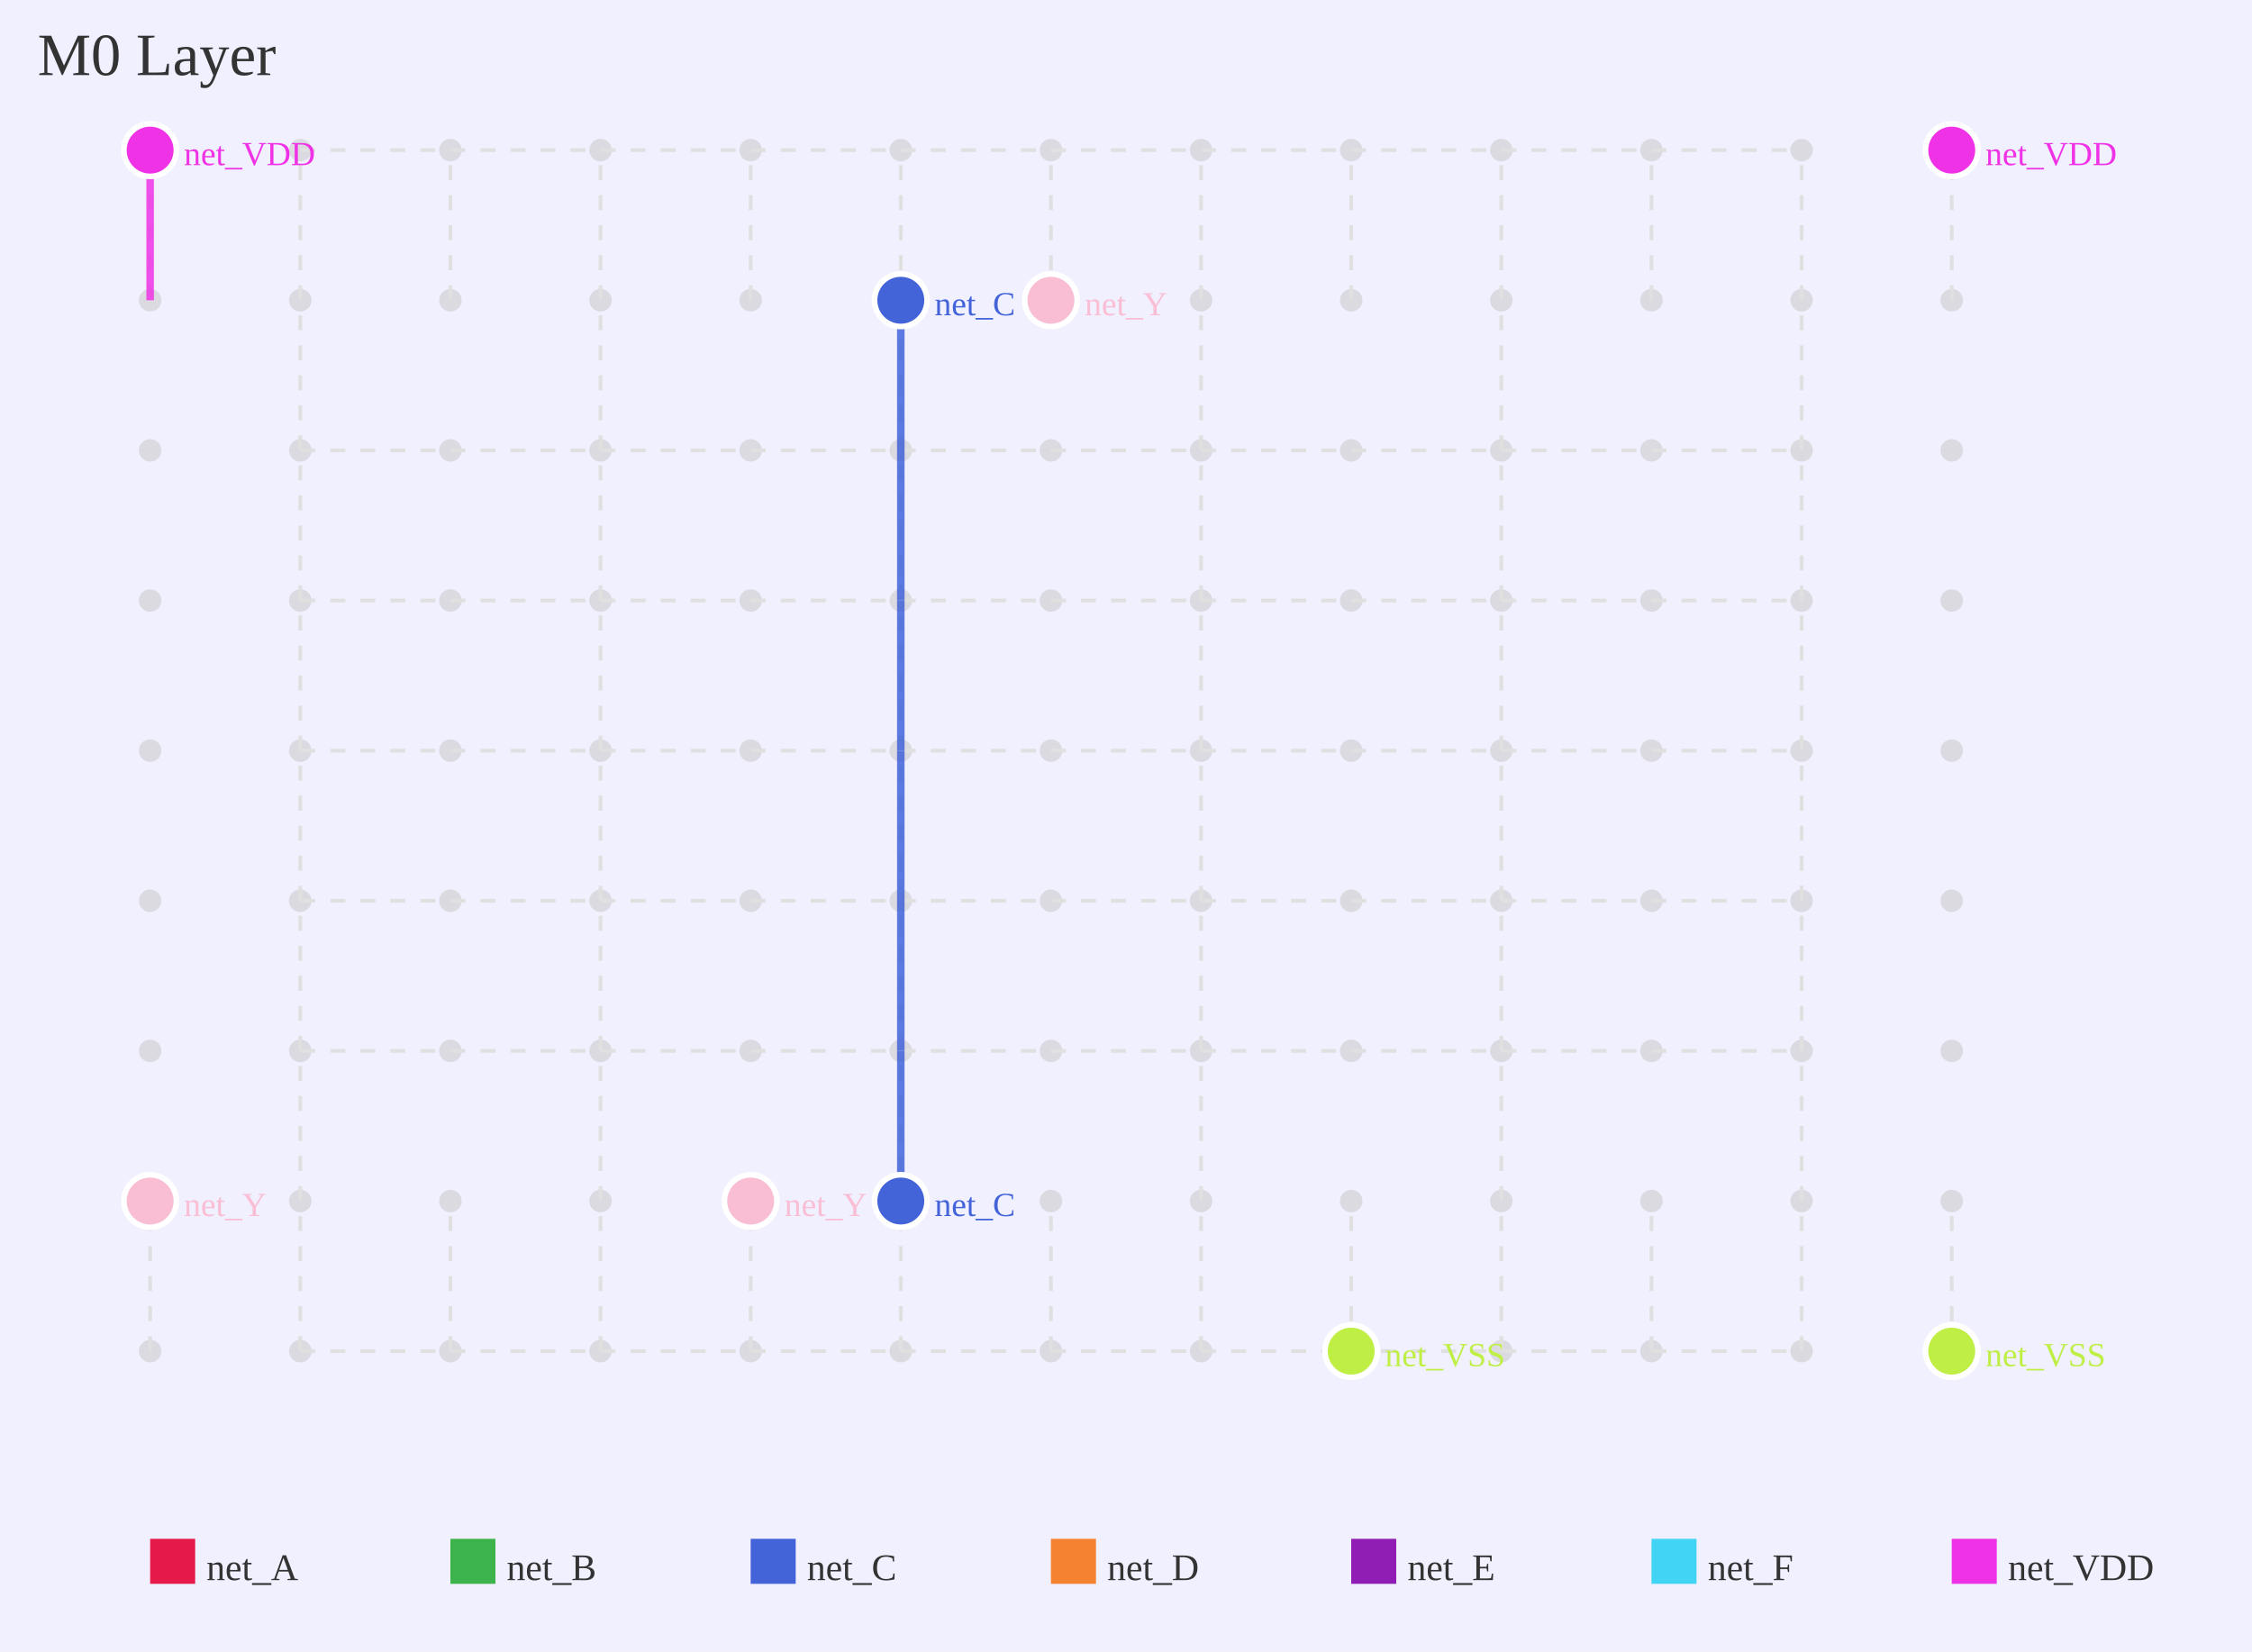
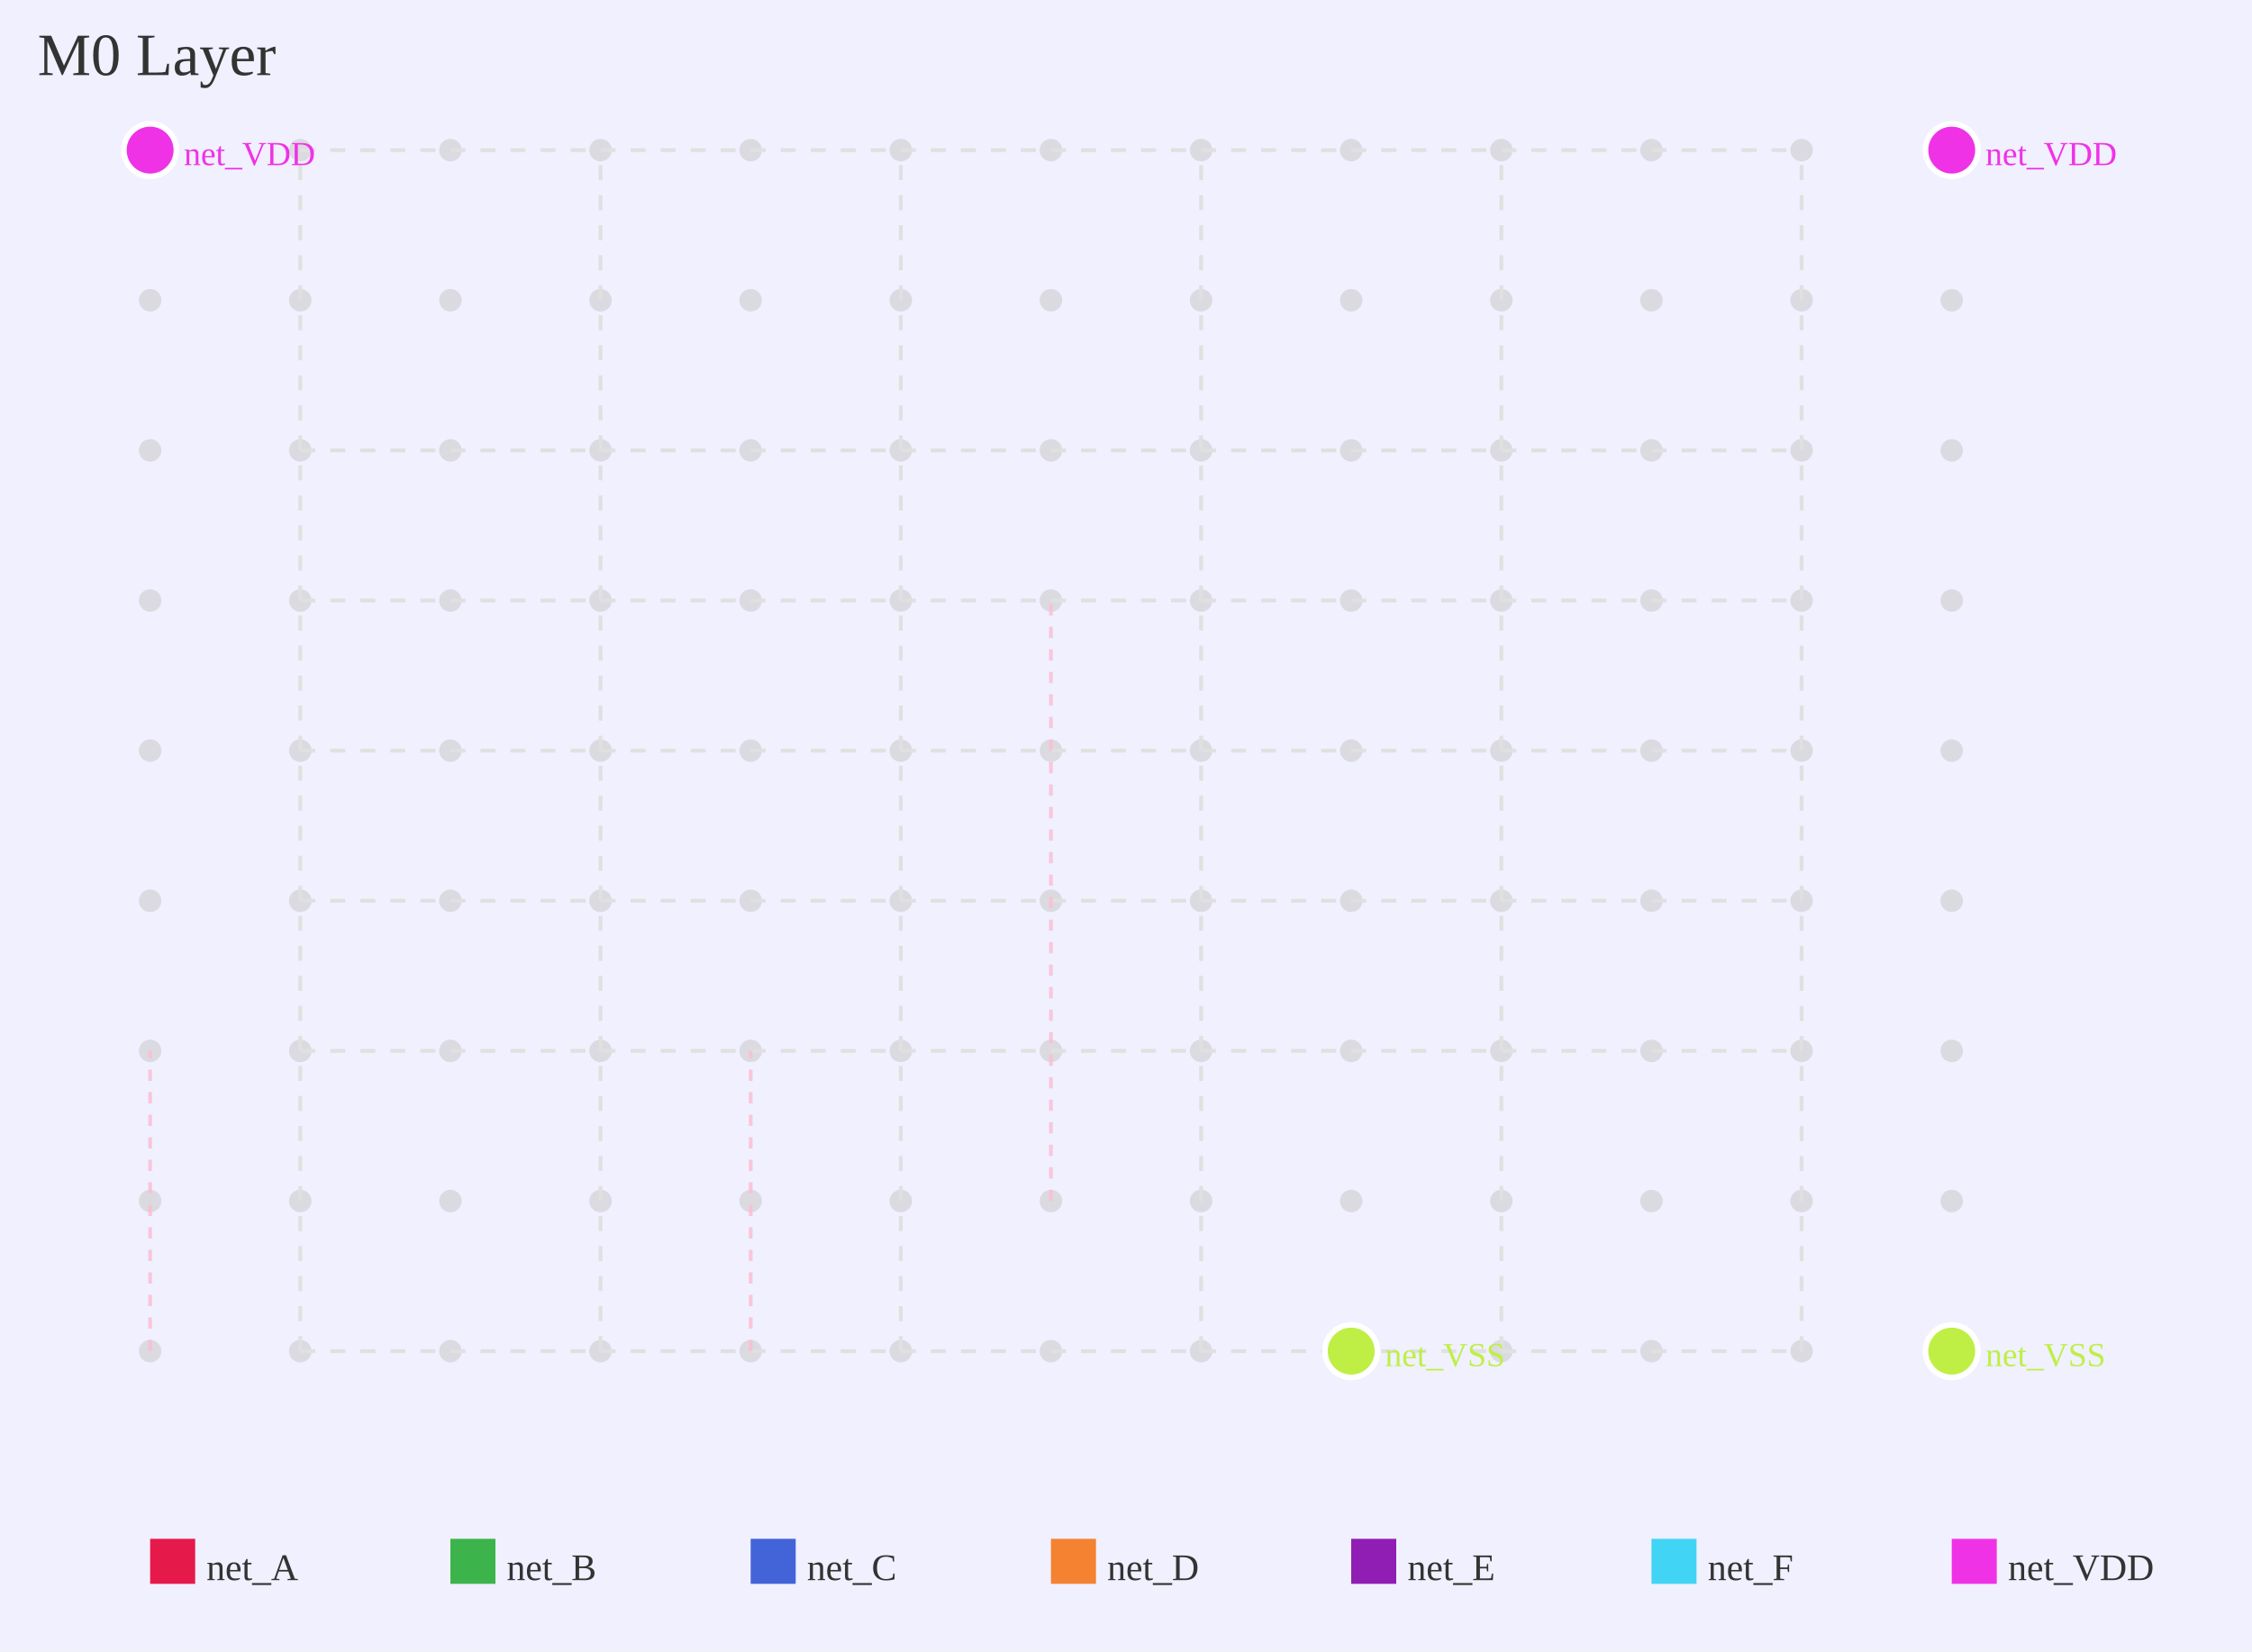
<svg xmlns="http://www.w3.org/2000/svg" width="600" height="440">
  <rect width="600" height="440" fill="#f0f0ff" />
  <text x="10" y="20" font-size="16" fill="#333">M0 Layer</text>
  <circle cx="40" cy="360" r="3" fill="#cccccc" opacity="0.6" />
  <circle cx="40" cy="320" r="3" fill="#cccccc" opacity="0.6" />
  <circle cx="40" cy="280" r="3" fill="#cccccc" opacity="0.6" />
  <circle cx="40" cy="240" r="3" fill="#cccccc" opacity="0.6" />
  <circle cx="40" cy="200" r="3" fill="#cccccc" opacity="0.6" />
  <circle cx="40" cy="160" r="3" fill="#cccccc" opacity="0.6" />
  <circle cx="40" cy="120" r="3" fill="#cccccc" opacity="0.6" />
  <circle cx="40" cy="80" r="3" fill="#cccccc" opacity="0.6" />
  <circle cx="40" cy="40" r="3" fill="#cccccc" opacity="0.6" />
  <circle cx="80" cy="360" r="3" fill="#cccccc" opacity="0.6" />
  <circle cx="80" cy="320" r="3" fill="#cccccc" opacity="0.6" />
  <circle cx="80" cy="280" r="3" fill="#cccccc" opacity="0.6" />
  <circle cx="80" cy="240" r="3" fill="#cccccc" opacity="0.6" />
  <circle cx="80" cy="200" r="3" fill="#cccccc" opacity="0.6" />
  <circle cx="80" cy="160" r="3" fill="#cccccc" opacity="0.6" />
  <circle cx="80" cy="120" r="3" fill="#cccccc" opacity="0.6" />
  <circle cx="80" cy="80" r="3" fill="#cccccc" opacity="0.6" />
  <circle cx="80" cy="40" r="3" fill="#cccccc" opacity="0.6" />
  <circle cx="120" cy="360" r="3" fill="#cccccc" opacity="0.6" />
  <circle cx="120" cy="320" r="3" fill="#cccccc" opacity="0.6" />
  <circle cx="120" cy="280" r="3" fill="#cccccc" opacity="0.6" />
  <circle cx="120" cy="240" r="3" fill="#cccccc" opacity="0.6" />
  <circle cx="120" cy="200" r="3" fill="#cccccc" opacity="0.6" />
  <circle cx="120" cy="160" r="3" fill="#cccccc" opacity="0.6" />
  <circle cx="120" cy="120" r="3" fill="#cccccc" opacity="0.6" />
  <circle cx="120" cy="80" r="3" fill="#cccccc" opacity="0.6" />
  <circle cx="120" cy="40" r="3" fill="#cccccc" opacity="0.6" />
  <circle cx="160" cy="360" r="3" fill="#cccccc" opacity="0.6" />
  <circle cx="160" cy="320" r="3" fill="#cccccc" opacity="0.6" />
  <circle cx="160" cy="280" r="3" fill="#cccccc" opacity="0.6" />
  <circle cx="160" cy="240" r="3" fill="#cccccc" opacity="0.6" />
  <circle cx="160" cy="200" r="3" fill="#cccccc" opacity="0.6" />
  <circle cx="160" cy="160" r="3" fill="#cccccc" opacity="0.6" />
  <circle cx="160" cy="120" r="3" fill="#cccccc" opacity="0.6" />
  <circle cx="160" cy="80" r="3" fill="#cccccc" opacity="0.6" />
  <circle cx="160" cy="40" r="3" fill="#cccccc" opacity="0.6" />
  <circle cx="200" cy="360" r="3" fill="#cccccc" opacity="0.6" />
  <circle cx="200" cy="320" r="3" fill="#cccccc" opacity="0.6" />
  <circle cx="200" cy="280" r="3" fill="#cccccc" opacity="0.6" />
  <circle cx="200" cy="240" r="3" fill="#cccccc" opacity="0.6" />
  <circle cx="200" cy="200" r="3" fill="#cccccc" opacity="0.6" />
  <circle cx="200" cy="160" r="3" fill="#cccccc" opacity="0.6" />
  <circle cx="200" cy="120" r="3" fill="#cccccc" opacity="0.6" />
  <circle cx="200" cy="80" r="3" fill="#cccccc" opacity="0.6" />
  <circle cx="200" cy="40" r="3" fill="#cccccc" opacity="0.6" />
  <circle cx="240" cy="360" r="3" fill="#cccccc" opacity="0.6" />
  <circle cx="240" cy="320" r="3" fill="#cccccc" opacity="0.6" />
  <circle cx="240" cy="280" r="3" fill="#cccccc" opacity="0.6" />
  <circle cx="240" cy="240" r="3" fill="#cccccc" opacity="0.6" />
  <circle cx="240" cy="200" r="3" fill="#cccccc" opacity="0.6" />
  <circle cx="240" cy="160" r="3" fill="#cccccc" opacity="0.6" />
  <circle cx="240" cy="120" r="3" fill="#cccccc" opacity="0.6" />
  <circle cx="240" cy="80" r="3" fill="#cccccc" opacity="0.6" />
  <circle cx="240" cy="40" r="3" fill="#cccccc" opacity="0.6" />
  <circle cx="280" cy="360" r="3" fill="#cccccc" opacity="0.6" />
  <circle cx="280" cy="320" r="3" fill="#cccccc" opacity="0.6" />
  <circle cx="280" cy="280" r="3" fill="#cccccc" opacity="0.6" />
  <circle cx="280" cy="240" r="3" fill="#cccccc" opacity="0.6" />
  <circle cx="280" cy="200" r="3" fill="#cccccc" opacity="0.6" />
  <circle cx="280" cy="160" r="3" fill="#cccccc" opacity="0.6" />
  <circle cx="280" cy="120" r="3" fill="#cccccc" opacity="0.6" />
  <circle cx="280" cy="80" r="3" fill="#cccccc" opacity="0.6" />
  <circle cx="280" cy="40" r="3" fill="#cccccc" opacity="0.6" />
  <circle cx="320" cy="360" r="3" fill="#cccccc" opacity="0.6" />
  <circle cx="320" cy="320" r="3" fill="#cccccc" opacity="0.6" />
  <circle cx="320" cy="280" r="3" fill="#cccccc" opacity="0.6" />
  <circle cx="320" cy="240" r="3" fill="#cccccc" opacity="0.6" />
  <circle cx="320" cy="200" r="3" fill="#cccccc" opacity="0.6" />
  <circle cx="320" cy="160" r="3" fill="#cccccc" opacity="0.6" />
  <circle cx="320" cy="120" r="3" fill="#cccccc" opacity="0.6" />
  <circle cx="320" cy="80" r="3" fill="#cccccc" opacity="0.6" />
  <circle cx="320" cy="40" r="3" fill="#cccccc" opacity="0.6" />
  <circle cx="360" cy="360" r="3" fill="#cccccc" opacity="0.6" />
  <circle cx="360" cy="320" r="3" fill="#cccccc" opacity="0.6" />
  <circle cx="360" cy="280" r="3" fill="#cccccc" opacity="0.6" />
  <circle cx="360" cy="240" r="3" fill="#cccccc" opacity="0.6" />
  <circle cx="360" cy="200" r="3" fill="#cccccc" opacity="0.6" />
  <circle cx="360" cy="160" r="3" fill="#cccccc" opacity="0.6" />
  <circle cx="360" cy="120" r="3" fill="#cccccc" opacity="0.6" />
  <circle cx="360" cy="80" r="3" fill="#cccccc" opacity="0.6" />
  <circle cx="360" cy="40" r="3" fill="#cccccc" opacity="0.6" />
  <circle cx="400" cy="360" r="3" fill="#cccccc" opacity="0.6" />
  <circle cx="400" cy="320" r="3" fill="#cccccc" opacity="0.6" />
  <circle cx="400" cy="280" r="3" fill="#cccccc" opacity="0.6" />
  <circle cx="400" cy="240" r="3" fill="#cccccc" opacity="0.6" />
  <circle cx="400" cy="200" r="3" fill="#cccccc" opacity="0.6" />
  <circle cx="400" cy="160" r="3" fill="#cccccc" opacity="0.6" />
  <circle cx="400" cy="120" r="3" fill="#cccccc" opacity="0.6" />
  <circle cx="400" cy="80" r="3" fill="#cccccc" opacity="0.6" />
  <circle cx="400" cy="40" r="3" fill="#cccccc" opacity="0.6" />
  <circle cx="440" cy="360" r="3" fill="#cccccc" opacity="0.6" />
  <circle cx="440" cy="320" r="3" fill="#cccccc" opacity="0.6" />
  <circle cx="440" cy="280" r="3" fill="#cccccc" opacity="0.6" />
  <circle cx="440" cy="240" r="3" fill="#cccccc" opacity="0.6" />
  <circle cx="440" cy="200" r="3" fill="#cccccc" opacity="0.6" />
  <circle cx="440" cy="160" r="3" fill="#cccccc" opacity="0.6" />
  <circle cx="440" cy="120" r="3" fill="#cccccc" opacity="0.6" />
  <circle cx="440" cy="80" r="3" fill="#cccccc" opacity="0.6" />
  <circle cx="440" cy="40" r="3" fill="#cccccc" opacity="0.6" />
  <circle cx="480" cy="360" r="3" fill="#cccccc" opacity="0.6" />
  <circle cx="480" cy="320" r="3" fill="#cccccc" opacity="0.6" />
  <circle cx="480" cy="280" r="3" fill="#cccccc" opacity="0.6" />
  <circle cx="480" cy="240" r="3" fill="#cccccc" opacity="0.6" />
  <circle cx="480" cy="200" r="3" fill="#cccccc" opacity="0.6" />
  <circle cx="480" cy="160" r="3" fill="#cccccc" opacity="0.6" />
  <circle cx="480" cy="120" r="3" fill="#cccccc" opacity="0.6" />
  <circle cx="480" cy="80" r="3" fill="#cccccc" opacity="0.6" />
  <circle cx="480" cy="40" r="3" fill="#cccccc" opacity="0.6" />
  <circle cx="520" cy="360" r="3" fill="#cccccc" opacity="0.6" />
  <circle cx="520" cy="320" r="3" fill="#cccccc" opacity="0.6" />
  <circle cx="520" cy="280" r="3" fill="#cccccc" opacity="0.6" />
  <circle cx="520" cy="240" r="3" fill="#cccccc" opacity="0.6" />
  <circle cx="520" cy="200" r="3" fill="#cccccc" opacity="0.6" />
  <circle cx="520" cy="160" r="3" fill="#cccccc" opacity="0.6" />
  <circle cx="520" cy="120" r="3" fill="#cccccc" opacity="0.6" />
  <circle cx="520" cy="80" r="3" fill="#cccccc" opacity="0.6" />
  <circle cx="520" cy="40" r="3" fill="#cccccc" opacity="0.6" />
-   <line x1="40" y1="360" x2="40" y2="320" stroke="#e0e0e0" stroke-width="1" stroke-dasharray="4,4" />
-   <line x1="40" y1="80" x2="40" y2="40" stroke="#e0e0e0" stroke-width="1" stroke-dasharray="4,4" />
  <line x1="80" y1="360" x2="80" y2="320" stroke="#e0e0e0" stroke-width="1" stroke-dasharray="4,4" />
  <line x1="80" y1="360" x2="160" y2="360" stroke="#e0e0e0" stroke-width="1" stroke-dasharray="4,4" />
  <line x1="80" y1="320" x2="80" y2="280" stroke="#e0e0e0" stroke-width="1" stroke-dasharray="4,4" />
  <line x1="80" y1="280" x2="80" y2="240" stroke="#e0e0e0" stroke-width="1" stroke-dasharray="4,4" />
  <line x1="80" y1="280" x2="160" y2="280" stroke="#e0e0e0" stroke-width="1" stroke-dasharray="4,4" />
  <line x1="80" y1="240" x2="80" y2="200" stroke="#e0e0e0" stroke-width="1" stroke-dasharray="4,4" />
  <line x1="80" y1="240" x2="160" y2="240" stroke="#e0e0e0" stroke-width="1" stroke-dasharray="4,4" />
  <line x1="80" y1="200" x2="80" y2="160" stroke="#e0e0e0" stroke-width="1" stroke-dasharray="4,4" />
  <line x1="80" y1="200" x2="160" y2="200" stroke="#e0e0e0" stroke-width="1" stroke-dasharray="4,4" />
  <line x1="80" y1="160" x2="80" y2="120" stroke="#e0e0e0" stroke-width="1" stroke-dasharray="4,4" />
  <line x1="80" y1="160" x2="160" y2="160" stroke="#e0e0e0" stroke-width="1" stroke-dasharray="4,4" />
  <line x1="80" y1="120" x2="80" y2="80" stroke="#e0e0e0" stroke-width="1" stroke-dasharray="4,4" />
  <line x1="80" y1="120" x2="160" y2="120" stroke="#e0e0e0" stroke-width="1" stroke-dasharray="4,4" />
  <line x1="80" y1="80" x2="80" y2="40" stroke="#e0e0e0" stroke-width="1" stroke-dasharray="4,4" />
  <line x1="80" y1="40" x2="160" y2="40" stroke="#e0e0e0" stroke-width="1" stroke-dasharray="4,4" />
-   <line x1="120" y1="360" x2="120" y2="320" stroke="#e0e0e0" stroke-width="1" stroke-dasharray="4,4" />
-   <line x1="120" y1="80" x2="120" y2="40" stroke="#e0e0e0" stroke-width="1" stroke-dasharray="4,4" />
  <line x1="160" y1="360" x2="160" y2="320" stroke="#e0e0e0" stroke-width="1" stroke-dasharray="4,4" />
  <line x1="160" y1="360" x2="240" y2="360" stroke="#e0e0e0" stroke-width="1" stroke-dasharray="4,4" />
  <line x1="160" y1="320" x2="160" y2="280" stroke="#e0e0e0" stroke-width="1" stroke-dasharray="4,4" />
  <line x1="160" y1="280" x2="160" y2="240" stroke="#e0e0e0" stroke-width="1" stroke-dasharray="4,4" />
  <line x1="160" y1="280" x2="240" y2="280" stroke="#e0e0e0" stroke-width="1" stroke-dasharray="4,4" />
  <line x1="160" y1="240" x2="160" y2="200" stroke="#e0e0e0" stroke-width="1" stroke-dasharray="4,4" />
  <line x1="160" y1="240" x2="240" y2="240" stroke="#e0e0e0" stroke-width="1" stroke-dasharray="4,4" />
  <line x1="160" y1="200" x2="160" y2="160" stroke="#e0e0e0" stroke-width="1" stroke-dasharray="4,4" />
  <line x1="160" y1="200" x2="240" y2="200" stroke="#e0e0e0" stroke-width="1" stroke-dasharray="4,4" />
  <line x1="160" y1="160" x2="160" y2="120" stroke="#e0e0e0" stroke-width="1" stroke-dasharray="4,4" />
  <line x1="160" y1="160" x2="240" y2="160" stroke="#e0e0e0" stroke-width="1" stroke-dasharray="4,4" />
  <line x1="160" y1="120" x2="160" y2="80" stroke="#e0e0e0" stroke-width="1" stroke-dasharray="4,4" />
  <line x1="160" y1="120" x2="240" y2="120" stroke="#e0e0e0" stroke-width="1" stroke-dasharray="4,4" />
  <line x1="160" y1="80" x2="160" y2="40" stroke="#e0e0e0" stroke-width="1" stroke-dasharray="4,4" />
  <line x1="160" y1="40" x2="240" y2="40" stroke="#e0e0e0" stroke-width="1" stroke-dasharray="4,4" />
-   <line x1="200" y1="360" x2="200" y2="320" stroke="#e0e0e0" stroke-width="1" stroke-dasharray="4,4" />
-   <line x1="200" y1="80" x2="200" y2="40" stroke="#e0e0e0" stroke-width="1" stroke-dasharray="4,4" />
  <line x1="240" y1="360" x2="240" y2="320" stroke="#e0e0e0" stroke-width="1" stroke-dasharray="4,4" />
  <line x1="240" y1="360" x2="320" y2="360" stroke="#e0e0e0" stroke-width="1" stroke-dasharray="4,4" />
  <line x1="240" y1="320" x2="240" y2="280" stroke="#e0e0e0" stroke-width="1" stroke-dasharray="4,4" />
  <line x1="240" y1="280" x2="240" y2="240" stroke="#e0e0e0" stroke-width="1" stroke-dasharray="4,4" />
  <line x1="240" y1="280" x2="320" y2="280" stroke="#e0e0e0" stroke-width="1" stroke-dasharray="4,4" />
  <line x1="240" y1="240" x2="240" y2="200" stroke="#e0e0e0" stroke-width="1" stroke-dasharray="4,4" />
  <line x1="240" y1="240" x2="320" y2="240" stroke="#e0e0e0" stroke-width="1" stroke-dasharray="4,4" />
  <line x1="240" y1="200" x2="240" y2="160" stroke="#e0e0e0" stroke-width="1" stroke-dasharray="4,4" />
  <line x1="240" y1="200" x2="320" y2="200" stroke="#e0e0e0" stroke-width="1" stroke-dasharray="4,4" />
  <line x1="240" y1="160" x2="240" y2="120" stroke="#e0e0e0" stroke-width="1" stroke-dasharray="4,4" />
  <line x1="240" y1="160" x2="320" y2="160" stroke="#e0e0e0" stroke-width="1" stroke-dasharray="4,4" />
  <line x1="240" y1="120" x2="240" y2="80" stroke="#e0e0e0" stroke-width="1" stroke-dasharray="4,4" />
  <line x1="240" y1="120" x2="320" y2="120" stroke="#e0e0e0" stroke-width="1" stroke-dasharray="4,4" />
  <line x1="240" y1="80" x2="240" y2="40" stroke="#e0e0e0" stroke-width="1" stroke-dasharray="4,4" />
  <line x1="240" y1="40" x2="320" y2="40" stroke="#e0e0e0" stroke-width="1" stroke-dasharray="4,4" />
-   <line x1="280" y1="360" x2="280" y2="320" stroke="#e0e0e0" stroke-width="1" stroke-dasharray="4,4" />
-   <line x1="280" y1="80" x2="280" y2="40" stroke="#e0e0e0" stroke-width="1" stroke-dasharray="4,4" />
  <line x1="320" y1="360" x2="320" y2="320" stroke="#e0e0e0" stroke-width="1" stroke-dasharray="4,4" />
  <line x1="320" y1="360" x2="400" y2="360" stroke="#e0e0e0" stroke-width="1" stroke-dasharray="4,4" />
  <line x1="320" y1="320" x2="320" y2="280" stroke="#e0e0e0" stroke-width="1" stroke-dasharray="4,4" />
  <line x1="320" y1="280" x2="320" y2="240" stroke="#e0e0e0" stroke-width="1" stroke-dasharray="4,4" />
  <line x1="320" y1="280" x2="400" y2="280" stroke="#e0e0e0" stroke-width="1" stroke-dasharray="4,4" />
  <line x1="320" y1="240" x2="320" y2="200" stroke="#e0e0e0" stroke-width="1" stroke-dasharray="4,4" />
  <line x1="320" y1="240" x2="400" y2="240" stroke="#e0e0e0" stroke-width="1" stroke-dasharray="4,4" />
  <line x1="320" y1="200" x2="320" y2="160" stroke="#e0e0e0" stroke-width="1" stroke-dasharray="4,4" />
  <line x1="320" y1="200" x2="400" y2="200" stroke="#e0e0e0" stroke-width="1" stroke-dasharray="4,4" />
  <line x1="320" y1="160" x2="320" y2="120" stroke="#e0e0e0" stroke-width="1" stroke-dasharray="4,4" />
  <line x1="320" y1="160" x2="400" y2="160" stroke="#e0e0e0" stroke-width="1" stroke-dasharray="4,4" />
  <line x1="320" y1="120" x2="320" y2="80" stroke="#e0e0e0" stroke-width="1" stroke-dasharray="4,4" />
  <line x1="320" y1="120" x2="400" y2="120" stroke="#e0e0e0" stroke-width="1" stroke-dasharray="4,4" />
  <line x1="320" y1="80" x2="320" y2="40" stroke="#e0e0e0" stroke-width="1" stroke-dasharray="4,4" />
  <line x1="320" y1="40" x2="400" y2="40" stroke="#e0e0e0" stroke-width="1" stroke-dasharray="4,4" />
-   <line x1="360" y1="360" x2="360" y2="320" stroke="#e0e0e0" stroke-width="1" stroke-dasharray="4,4" />
-   <line x1="360" y1="80" x2="360" y2="40" stroke="#e0e0e0" stroke-width="1" stroke-dasharray="4,4" />
  <line x1="400" y1="360" x2="400" y2="320" stroke="#e0e0e0" stroke-width="1" stroke-dasharray="4,4" />
  <line x1="400" y1="360" x2="480" y2="360" stroke="#e0e0e0" stroke-width="1" stroke-dasharray="4,4" />
  <line x1="400" y1="320" x2="400" y2="280" stroke="#e0e0e0" stroke-width="1" stroke-dasharray="4,4" />
  <line x1="400" y1="280" x2="400" y2="240" stroke="#e0e0e0" stroke-width="1" stroke-dasharray="4,4" />
  <line x1="400" y1="280" x2="480" y2="280" stroke="#e0e0e0" stroke-width="1" stroke-dasharray="4,4" />
  <line x1="400" y1="240" x2="400" y2="200" stroke="#e0e0e0" stroke-width="1" stroke-dasharray="4,4" />
  <line x1="400" y1="240" x2="480" y2="240" stroke="#e0e0e0" stroke-width="1" stroke-dasharray="4,4" />
  <line x1="400" y1="200" x2="400" y2="160" stroke="#e0e0e0" stroke-width="1" stroke-dasharray="4,4" />
  <line x1="400" y1="200" x2="480" y2="200" stroke="#e0e0e0" stroke-width="1" stroke-dasharray="4,4" />
  <line x1="400" y1="160" x2="400" y2="120" stroke="#e0e0e0" stroke-width="1" stroke-dasharray="4,4" />
  <line x1="400" y1="160" x2="480" y2="160" stroke="#e0e0e0" stroke-width="1" stroke-dasharray="4,4" />
  <line x1="400" y1="120" x2="400" y2="80" stroke="#e0e0e0" stroke-width="1" stroke-dasharray="4,4" />
  <line x1="400" y1="120" x2="480" y2="120" stroke="#e0e0e0" stroke-width="1" stroke-dasharray="4,4" />
  <line x1="400" y1="80" x2="400" y2="40" stroke="#e0e0e0" stroke-width="1" stroke-dasharray="4,4" />
  <line x1="400" y1="40" x2="480" y2="40" stroke="#e0e0e0" stroke-width="1" stroke-dasharray="4,4" />
-   <line x1="440" y1="360" x2="440" y2="320" stroke="#e0e0e0" stroke-width="1" stroke-dasharray="4,4" />
-   <line x1="440" y1="80" x2="440" y2="40" stroke="#e0e0e0" stroke-width="1" stroke-dasharray="4,4" />
  <line x1="480" y1="360" x2="480" y2="320" stroke="#e0e0e0" stroke-width="1" stroke-dasharray="4,4" />
  <line x1="480" y1="320" x2="480" y2="280" stroke="#e0e0e0" stroke-width="1" stroke-dasharray="4,4" />
  <line x1="480" y1="280" x2="480" y2="240" stroke="#e0e0e0" stroke-width="1" stroke-dasharray="4,4" />
  <line x1="480" y1="240" x2="480" y2="200" stroke="#e0e0e0" stroke-width="1" stroke-dasharray="4,4" />
  <line x1="480" y1="200" x2="480" y2="160" stroke="#e0e0e0" stroke-width="1" stroke-dasharray="4,4" />
  <line x1="480" y1="160" x2="480" y2="120" stroke="#e0e0e0" stroke-width="1" stroke-dasharray="4,4" />
  <line x1="480" y1="120" x2="480" y2="80" stroke="#e0e0e0" stroke-width="1" stroke-dasharray="4,4" />
  <line x1="480" y1="80" x2="480" y2="40" stroke="#e0e0e0" stroke-width="1" stroke-dasharray="4,4" />
-   <line x1="520" y1="360" x2="520" y2="320" stroke="#e0e0e0" stroke-width="1" stroke-dasharray="4,4" />
-   <line x1="520" y1="80" x2="520" y2="40" stroke="#e0e0e0" stroke-width="1" stroke-dasharray="4,4" />
-   <line x1="280" y1="80" x2="280" y2="80" stroke="#fabed4" stroke-width="1" stroke-dasharray="3,3" opacity="0.85" />
-   <line x1="40" y1="320" x2="40" y2="320" stroke="#fabed4" stroke-width="1" stroke-dasharray="3,3" opacity="0.85" />
-   <line x1="200" y1="320" x2="200" y2="320" stroke="#fabed4" stroke-width="1" stroke-dasharray="3,3" opacity="0.85" />
-   <line x1="240" y1="280" x2="240" y2="320" stroke="#4363d8" stroke-width="2" opacity="0.85" />
-   <line x1="240" y1="240" x2="240" y2="280" stroke="#4363d8" stroke-width="2" opacity="0.85" />
-   <line x1="240" y1="200" x2="240" y2="240" stroke="#4363d8" stroke-width="2" opacity="0.85" />
-   <line x1="240" y1="160" x2="240" y2="200" stroke="#4363d8" stroke-width="2" opacity="0.85" />
-   <line x1="240" y1="120" x2="240" y2="160" stroke="#4363d8" stroke-width="2" opacity="0.85" />
-   <line x1="240" y1="80" x2="240" y2="120" stroke="#4363d8" stroke-width="2" opacity="0.85" />
+   <line x1="280" y1="160" x2="280" y2="160" stroke="#fabed4" stroke-width="1" stroke-dasharray="3,3" opacity="0.85" />
+   <line x1="280" y1="320" x2="280" y2="160" stroke="#fabed4" stroke-width="1" stroke-dasharray="3,3" opacity="0.85" />
+   <line x1="40" y1="280" x2="40" y2="280" stroke="#fabed4" stroke-width="1" stroke-dasharray="3,3" opacity="0.85" />
+   <line x1="40" y1="360" x2="40" y2="280" stroke="#fabed4" stroke-width="1" stroke-dasharray="3,3" opacity="0.85" />
+   <line x1="200" y1="280" x2="200" y2="280" stroke="#fabed4" stroke-width="1" stroke-dasharray="3,3" opacity="0.85" />
+   <line x1="200" y1="360" x2="200" y2="280" stroke="#fabed4" stroke-width="1" stroke-dasharray="3,3" opacity="0.85" />
+   <line x1="40" y1="40" x2="40" y2="40" stroke="#f032e6" stroke-width="1" stroke-dasharray="3,3" opacity="0.85" />
+   <line x1="520" y1="40" x2="520" y2="40" stroke="#f032e6" stroke-width="1" stroke-dasharray="3,3" opacity="0.85" />
  <line x1="360" y1="360" x2="360" y2="360" stroke="#bfef45" stroke-width="1" stroke-dasharray="3,3" opacity="0.85" />
  <line x1="520" y1="360" x2="520" y2="360" stroke="#bfef45" stroke-width="1" stroke-dasharray="3,3" opacity="0.85" />
-   <line x1="40" y1="40" x2="40" y2="80" stroke="#f032e6" stroke-width="2" opacity="0.85" />
-   <line x1="40" y1="80" x2="40" y2="80" stroke="#f032e6" stroke-width="1" stroke-dasharray="3,3" opacity="0.85" />
-   <line x1="520" y1="40" x2="520" y2="40" stroke="#f032e6" stroke-width="1" stroke-dasharray="3,3" opacity="0.85" />
-   <circle cx="280" cy="80" r="7" fill="#fabed4" stroke="white" stroke-width="1.5" />
-   <text x="289" y="84" font-size="9" fill="#fabed4">net_Y</text>
-   <circle cx="40" cy="320" r="7" fill="#fabed4" stroke="white" stroke-width="1.5" />
-   <text x="49" y="324" font-size="9" fill="#fabed4">net_Y</text>
-   <circle cx="200" cy="320" r="7" fill="#fabed4" stroke="white" stroke-width="1.5" />
-   <text x="209" y="324" font-size="9" fill="#fabed4">net_Y</text>
-   <circle cx="240" cy="80" r="7" fill="#4363d8" stroke="white" stroke-width="1.5" />
-   <text x="249" y="84" font-size="9" fill="#4363d8">net_C</text>
-   <circle cx="240" cy="320" r="7" fill="#4363d8" stroke="white" stroke-width="1.5" />
-   <text x="249" y="324" font-size="9" fill="#4363d8">net_C</text>
+   <circle cx="40" cy="40" r="7" fill="#f032e6" stroke="white" stroke-width="1.5" />
+   <text x="49" y="44" font-size="9" fill="#f032e6">net_VDD</text>
+   <circle cx="520" cy="40" r="7" fill="#f032e6" stroke="white" stroke-width="1.5" />
+   <text x="529" y="44" font-size="9" fill="#f032e6">net_VDD</text>
  <circle cx="360" cy="360" r="7" fill="#bfef45" stroke="white" stroke-width="1.5" />
  <text x="369" y="364" font-size="9" fill="#bfef45">net_VSS</text>
  <circle cx="520" cy="360" r="7" fill="#bfef45" stroke="white" stroke-width="1.5" />
  <text x="529" y="364" font-size="9" fill="#bfef45">net_VSS</text>
-   <circle cx="40" cy="40" r="7" fill="#f032e6" stroke="white" stroke-width="1.5" />
-   <text x="49" y="44" font-size="9" fill="#f032e6">net_VDD</text>
-   <circle cx="520" cy="40" r="7" fill="#f032e6" stroke="white" stroke-width="1.5" />
-   <text x="529" y="44" font-size="9" fill="#f032e6">net_VDD</text>
  <rect x="40" y="410" width="12" height="12" fill="#e6194b" />
  <text x="55" y="421" font-size="10" fill="#333">net_A</text>
  <rect x="120" y="410" width="12" height="12" fill="#3cb44b" />
  <text x="135" y="421" font-size="10" fill="#333">net_B</text>
  <rect x="200" y="410" width="12" height="12" fill="#4363d8" />
  <text x="215" y="421" font-size="10" fill="#333">net_C</text>
  <rect x="280" y="410" width="12" height="12" fill="#f58231" />
  <text x="295" y="421" font-size="10" fill="#333">net_D</text>
  <rect x="360" y="410" width="12" height="12" fill="#911eb4" />
  <text x="375" y="421" font-size="10" fill="#333">net_E</text>
  <rect x="440" y="410" width="12" height="12" fill="#42d4f4" />
  <text x="455" y="421" font-size="10" fill="#333">net_F</text>
  <rect x="520" y="410" width="12" height="12" fill="#f032e6" />
  <text x="535" y="421" font-size="10" fill="#333">net_VDD</text>
</svg>
